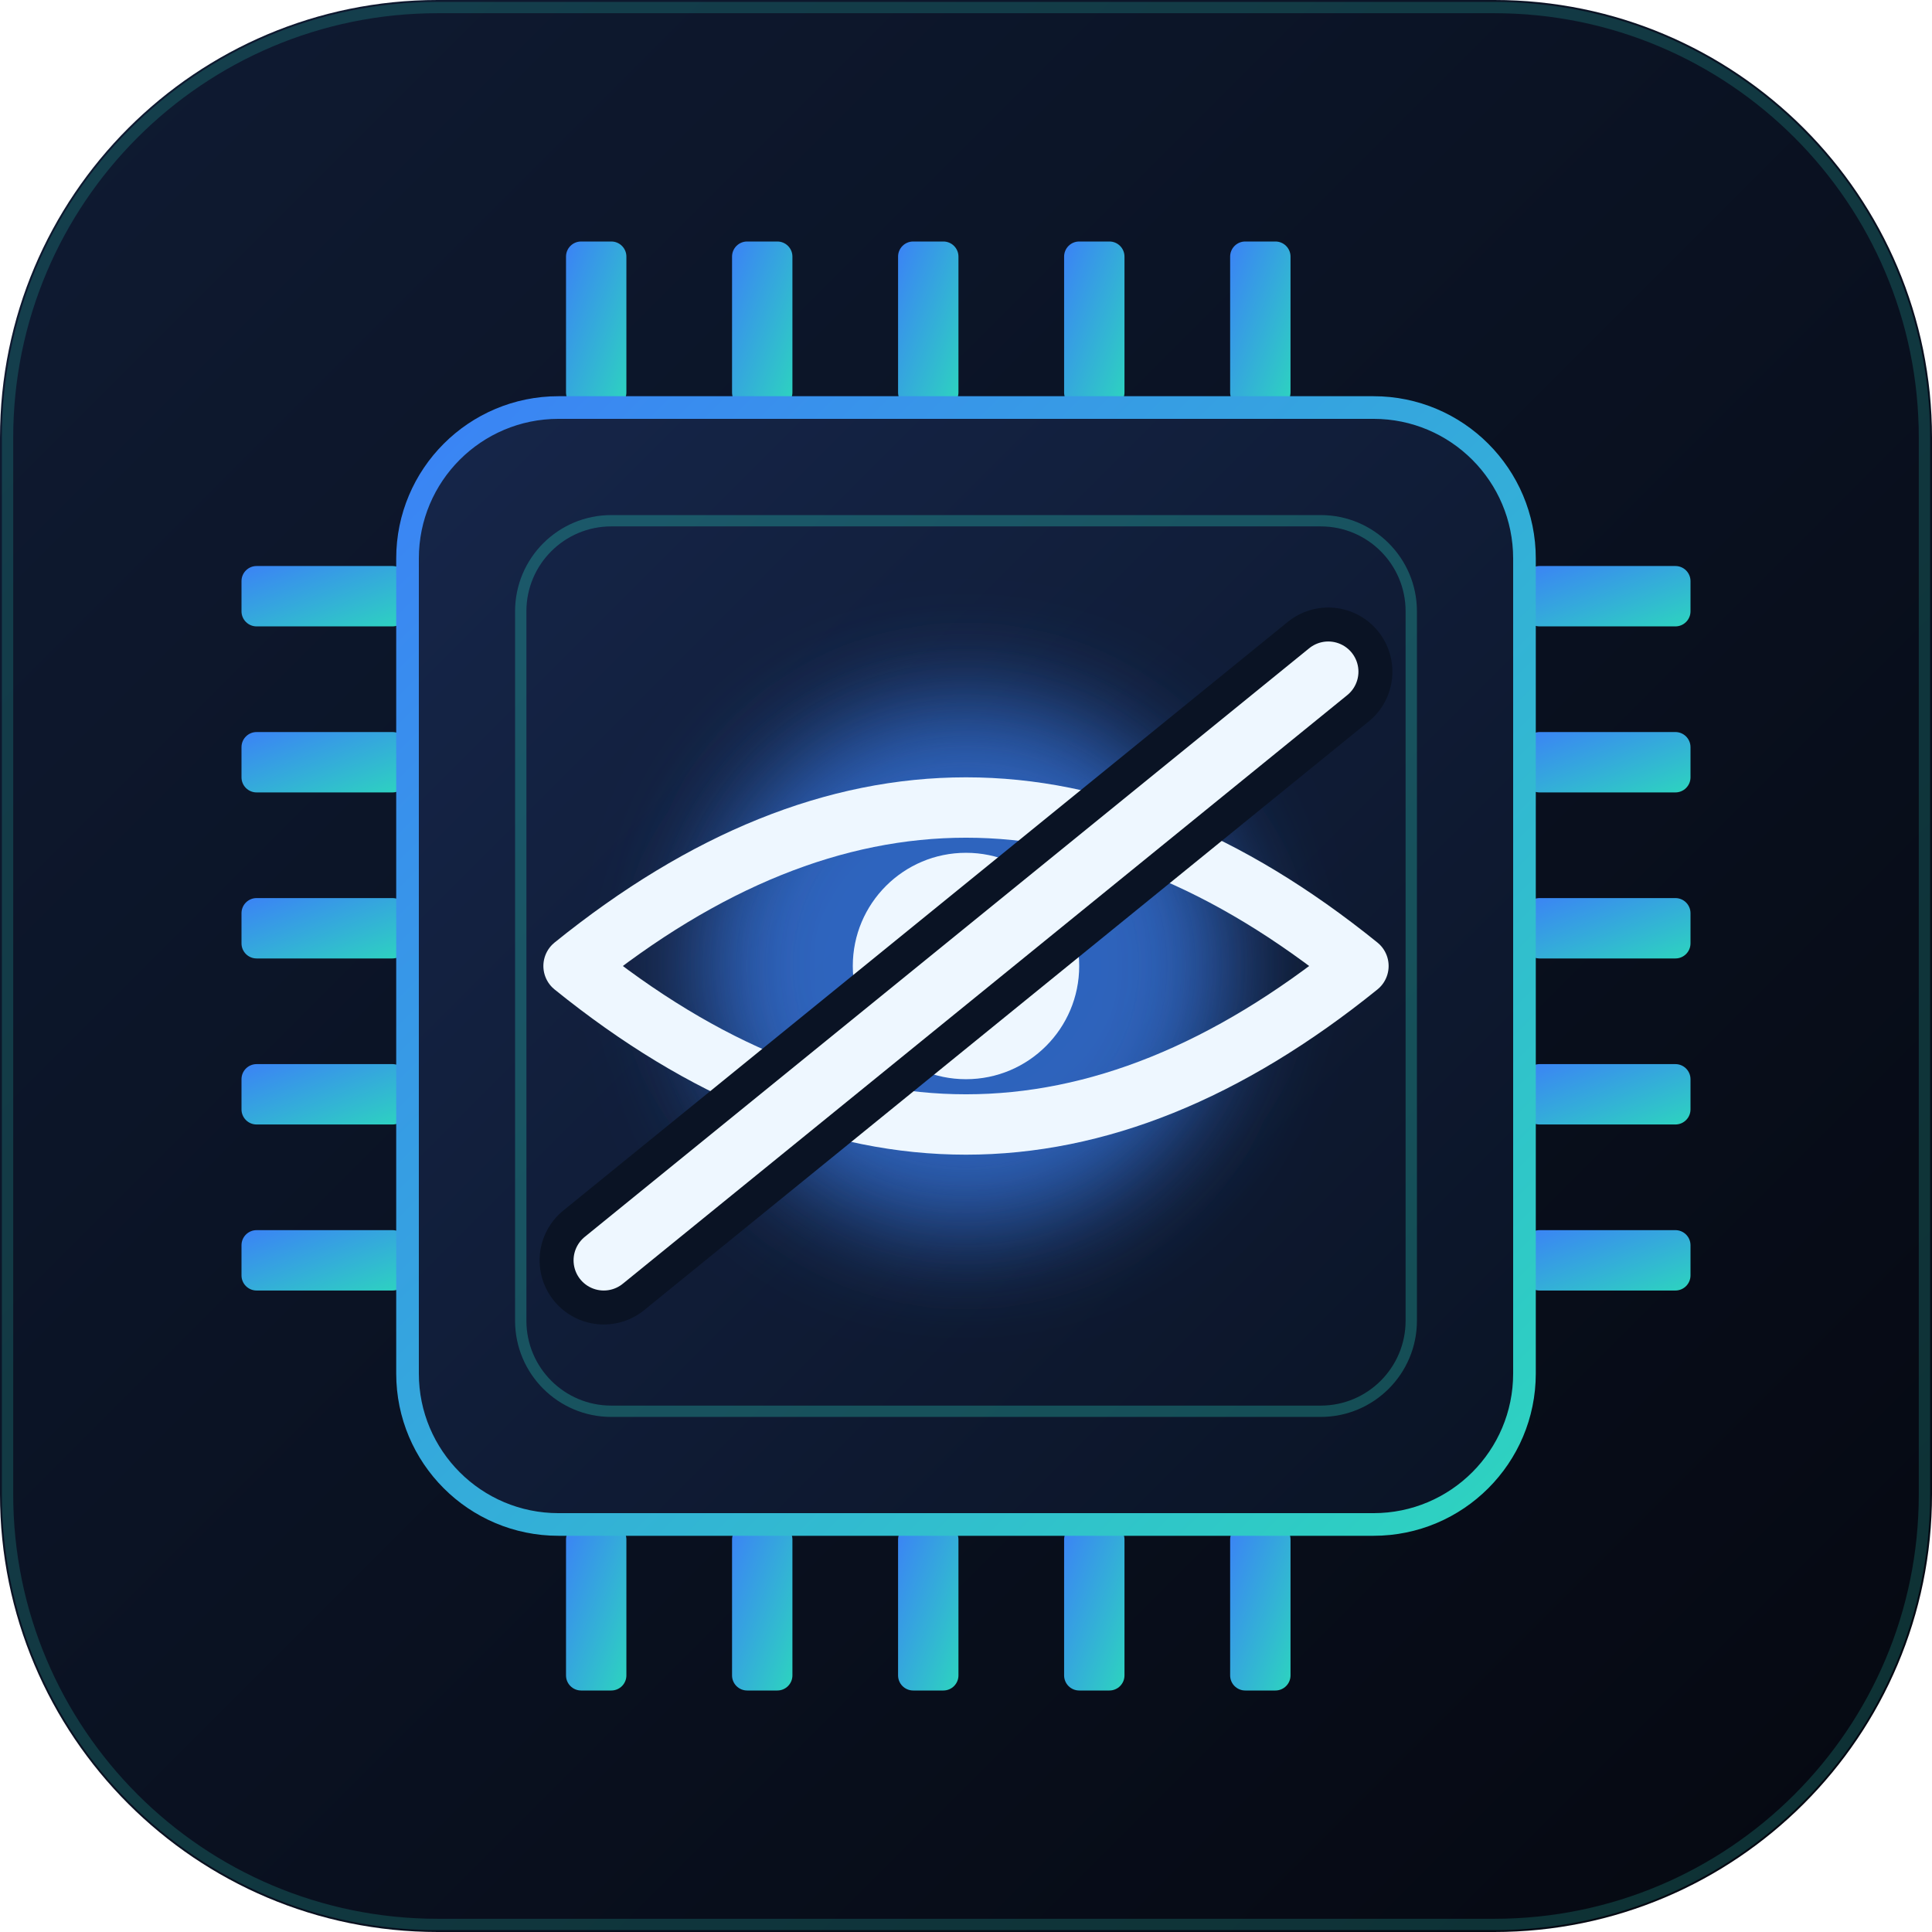
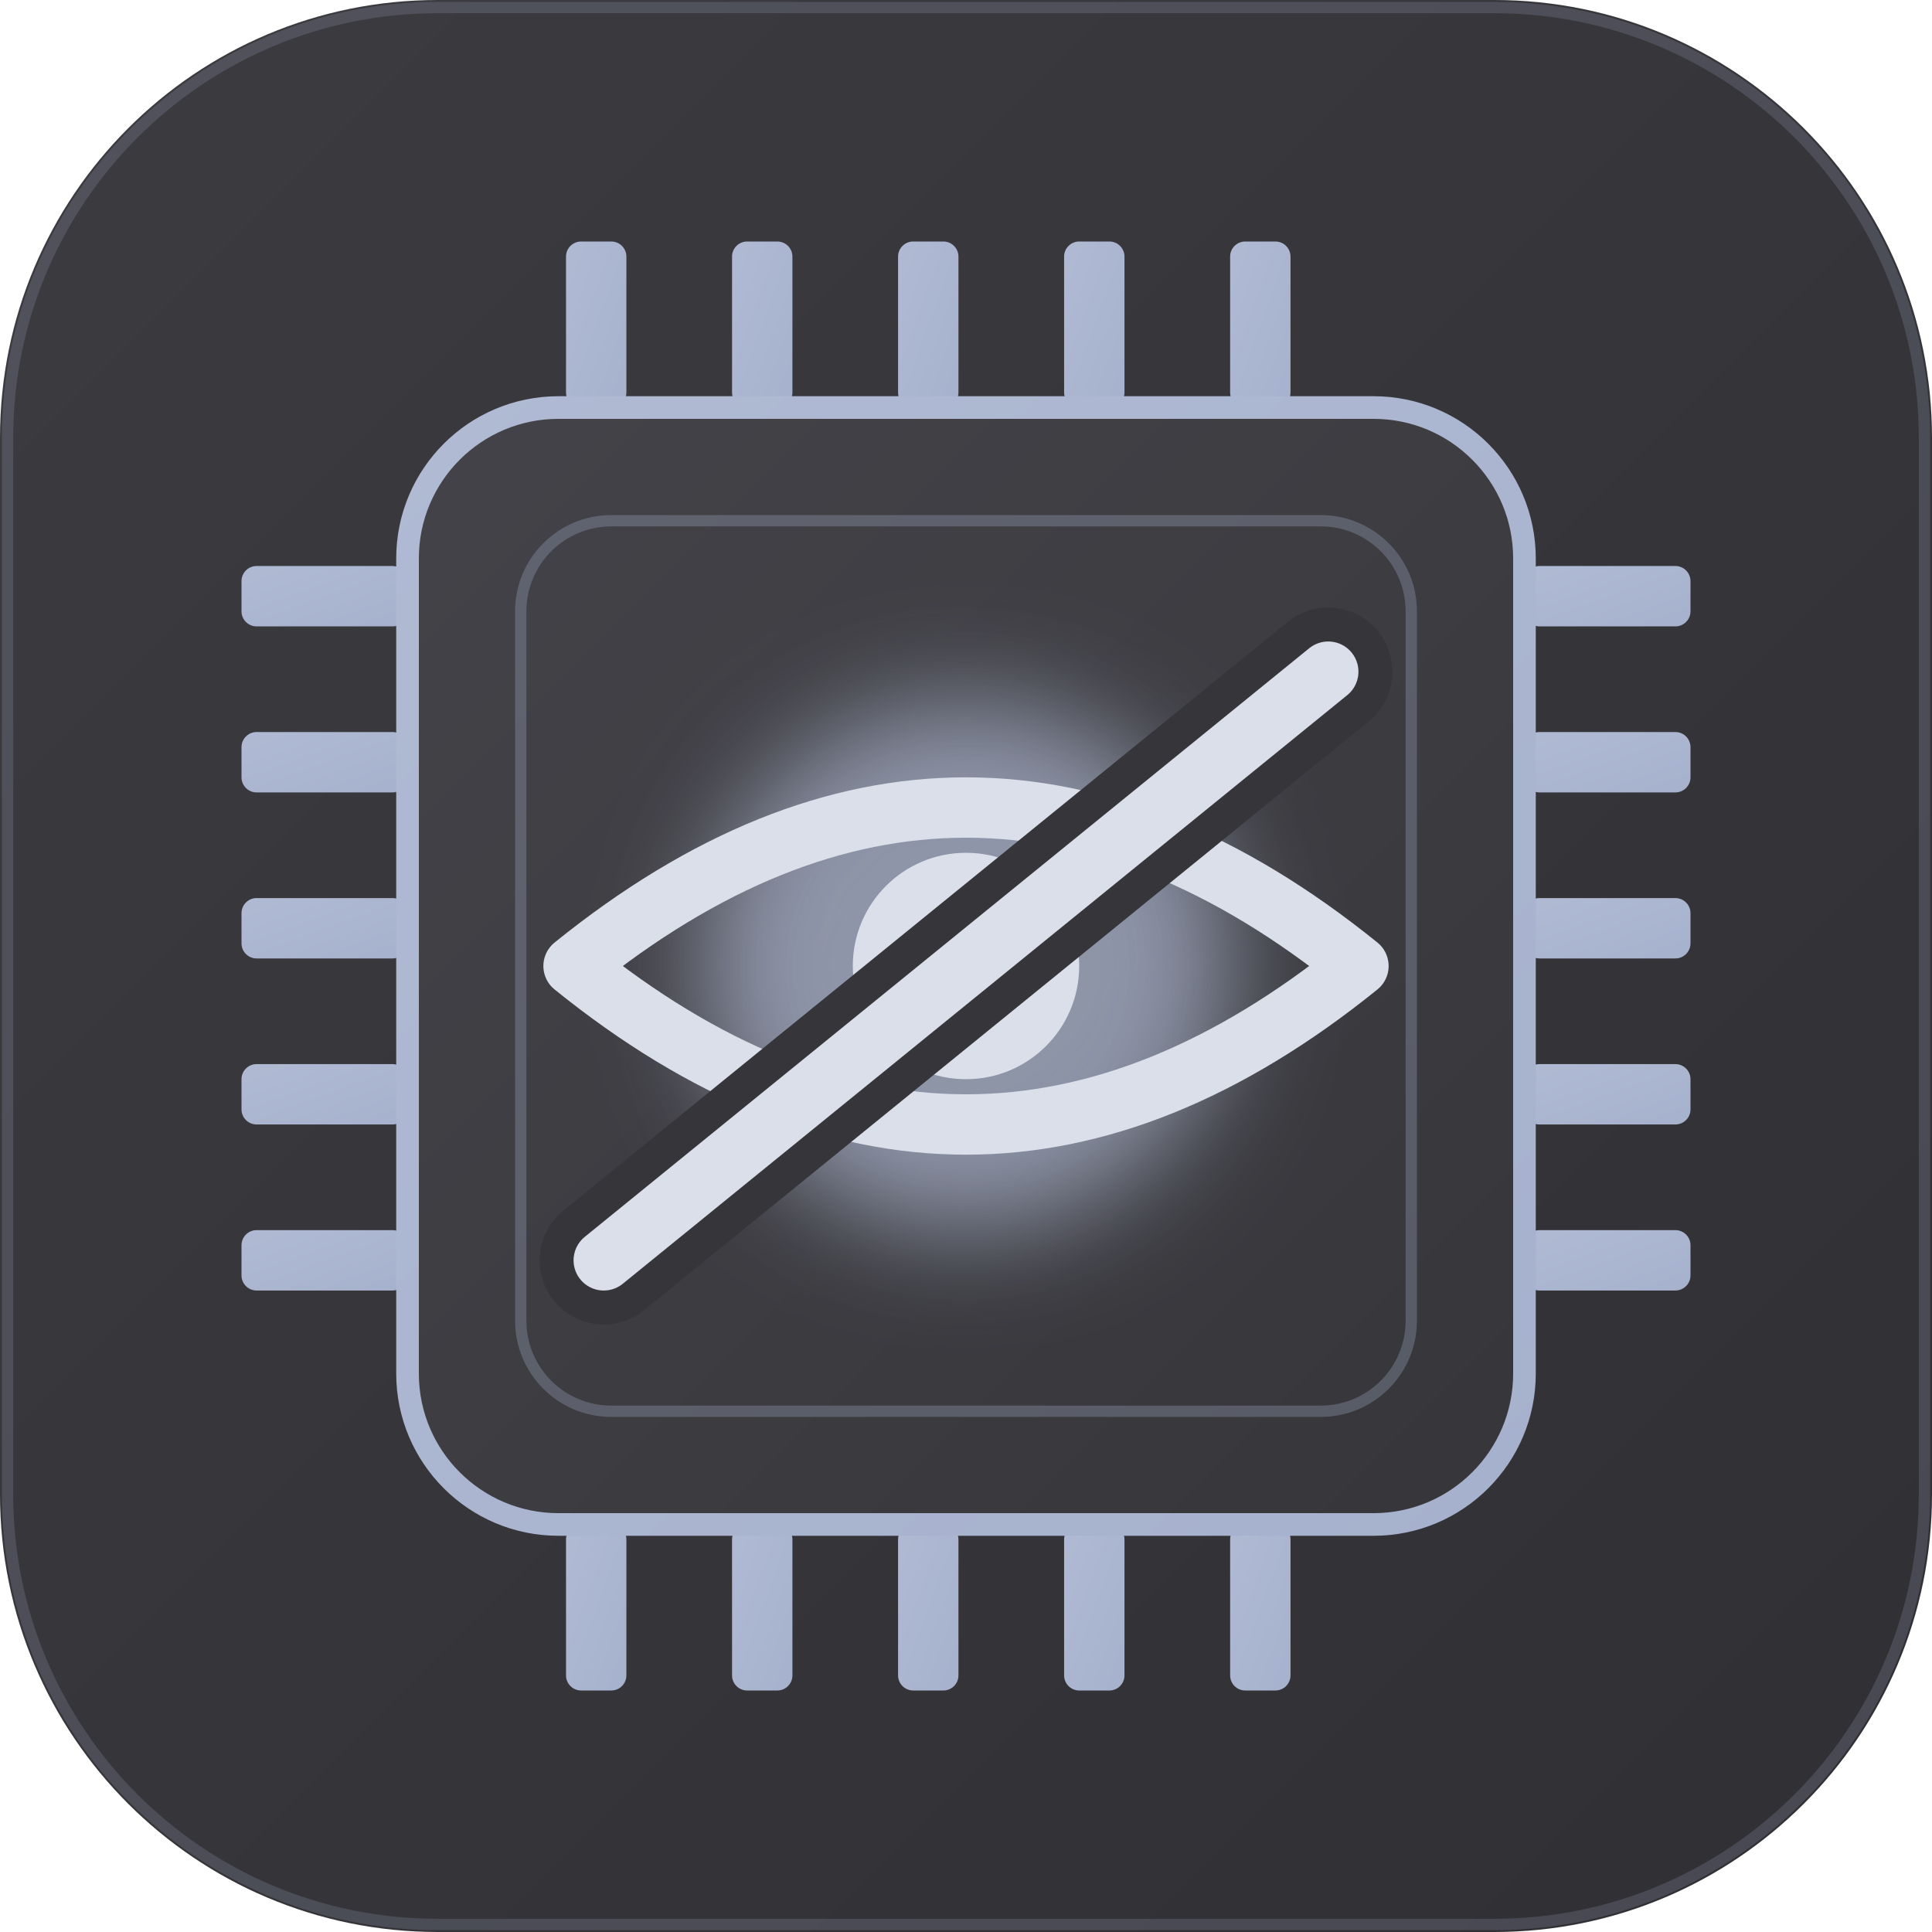
<svg xmlns="http://www.w3.org/2000/svg" viewBox="0 0 512 512">
  <defs>
    <clipPath id="c">
      <rect width="512" height="512" rx="116" />
    </clipPath>
    <linearGradient id="bg" x1="0" y1="0" x2="1" y2="1">
-       <stop offset="0" stop-color="#0f1b33" />
-       <stop offset="1" stop-color="#050810" />
+       <stop offset="0" stop-color="#3c3b40" />
+       <stop offset="1" stop-color="#302f33" />
    </linearGradient>
    <linearGradient id="die" x1="0" y1="0" x2="1" y2="1">
-       <stop offset="0" stop-color="#16264a" />
-       <stop offset="1" stop-color="#0a1324" />
+       <stop offset="0" stop-color="#444349" />
+       <stop offset="1" stop-color="#36363a" />
    </linearGradient>
    <linearGradient id="pg" x1="0" y1="0" x2="1" y2="1">
-       <stop offset="0" stop-color="#3B82F6" />
-       <stop offset="1" stop-color="#2DD4BF" />
+       <stop offset="0" stop-color="#b0bad3" />
+       <stop offset="1" stop-color="#a6b1cd" />
    </linearGradient>
    <filter id="g" x="-60%" y="-60%" width="220%" height="220%">
      <feGaussianBlur stdDeviation="14" />
    </filter>
  </defs>
  <g clip-path="url(#c)">
    <rect width="512" height="512" fill="url(#bg)" />
    <rect x="150" y="64" width="16" height="44" rx="4" fill="url(#pg)" />
    <rect x="150" y="404" width="16" height="44" rx="4" fill="url(#pg)" />
    <rect x="194" y="64" width="16" height="44" rx="4" fill="url(#pg)" />
    <rect x="194" y="404" width="16" height="44" rx="4" fill="url(#pg)" />
    <rect x="238" y="64" width="16" height="44" rx="4" fill="url(#pg)" />
    <rect x="238" y="404" width="16" height="44" rx="4" fill="url(#pg)" />
    <rect x="282" y="64" width="16" height="44" rx="4" fill="url(#pg)" />
    <rect x="282" y="404" width="16" height="44" rx="4" fill="url(#pg)" />
    <rect x="326" y="64" width="16" height="44" rx="4" fill="url(#pg)" />
    <rect x="326" y="404" width="16" height="44" rx="4" fill="url(#pg)" />
    <rect x="64" y="150" width="44" height="16" rx="4" fill="url(#pg)" />
    <rect x="404" y="150" width="44" height="16" rx="4" fill="url(#pg)" />
    <rect x="64" y="194" width="44" height="16" rx="4" fill="url(#pg)" />
    <rect x="404" y="194" width="44" height="16" rx="4" fill="url(#pg)" />
    <rect x="64" y="238" width="44" height="16" rx="4" fill="url(#pg)" />
    <rect x="404" y="238" width="44" height="16" rx="4" fill="url(#pg)" />
    <rect x="64" y="282" width="44" height="16" rx="4" fill="url(#pg)" />
    <rect x="404" y="282" width="44" height="16" rx="4" fill="url(#pg)" />
    <rect x="64" y="326" width="44" height="16" rx="4" fill="url(#pg)" />
    <rect x="404" y="326" width="44" height="16" rx="4" fill="url(#pg)" />
    <rect x="108" y="108" width="296" height="296" rx="40" fill="url(#die)" stroke="url(#pg)" stroke-width="6" />
-     <rect x="138" y="138" width="236" height="236" rx="24" fill="none" stroke="#2DD4BF" stroke-opacity=".3" stroke-width="3" />
+     <rect x="138" y="138" width="236" height="236" rx="24" fill="none" stroke="#a6b1cd" stroke-opacity=".3" stroke-width="3" />
    <g filter="url(#g)" opacity=".7">
-       <circle cx="256" cy="256" r="70" fill="#3B82F6" />
+       <circle cx="256" cy="256" r="70" fill="#b0bad3" />
    </g>
    <g transform="translate(256 256)">
-       <path d="M-104 0 Q0 -84 104 0 Q0 84 -104 0 Z" fill="none" stroke="#eef7ff" stroke-width="16" stroke-linejoin="round" />
-       <circle r="30" fill="#eef7ff" />
-       <line x1="-96" y1="78" x2="96" y2="-78" stroke="#0a1324" stroke-width="34" stroke-linecap="round" />
-       <line x1="-96" y1="78" x2="96" y2="-78" stroke="#eef7ff" stroke-width="16" stroke-linecap="round" />
+       <path d="M-104 0 Q0 -84 104 0 Q0 84 -104 0 Z" fill="none" stroke="#dbdfea" stroke-width="16" stroke-linejoin="round" />
+       <circle r="30" fill="#dbdfea" />
+       <line x1="-96" y1="78" x2="96" y2="-78" stroke="#36363a" stroke-width="34" stroke-linecap="round" />
+       <line x1="-96" y1="78" x2="96" y2="-78" stroke="#dbdfea" stroke-width="16" stroke-linecap="round" />
    </g>
  </g>
-   <rect x="2" y="2" width="508" height="508" rx="114" fill="none" stroke="#2DD4BF" stroke-opacity="0.2" stroke-width="3" />
+   <rect x="2" y="2" width="508" height="508" rx="114" fill="none" stroke="#a6b1cd" stroke-opacity="0.2" stroke-width="3" />
</svg>
